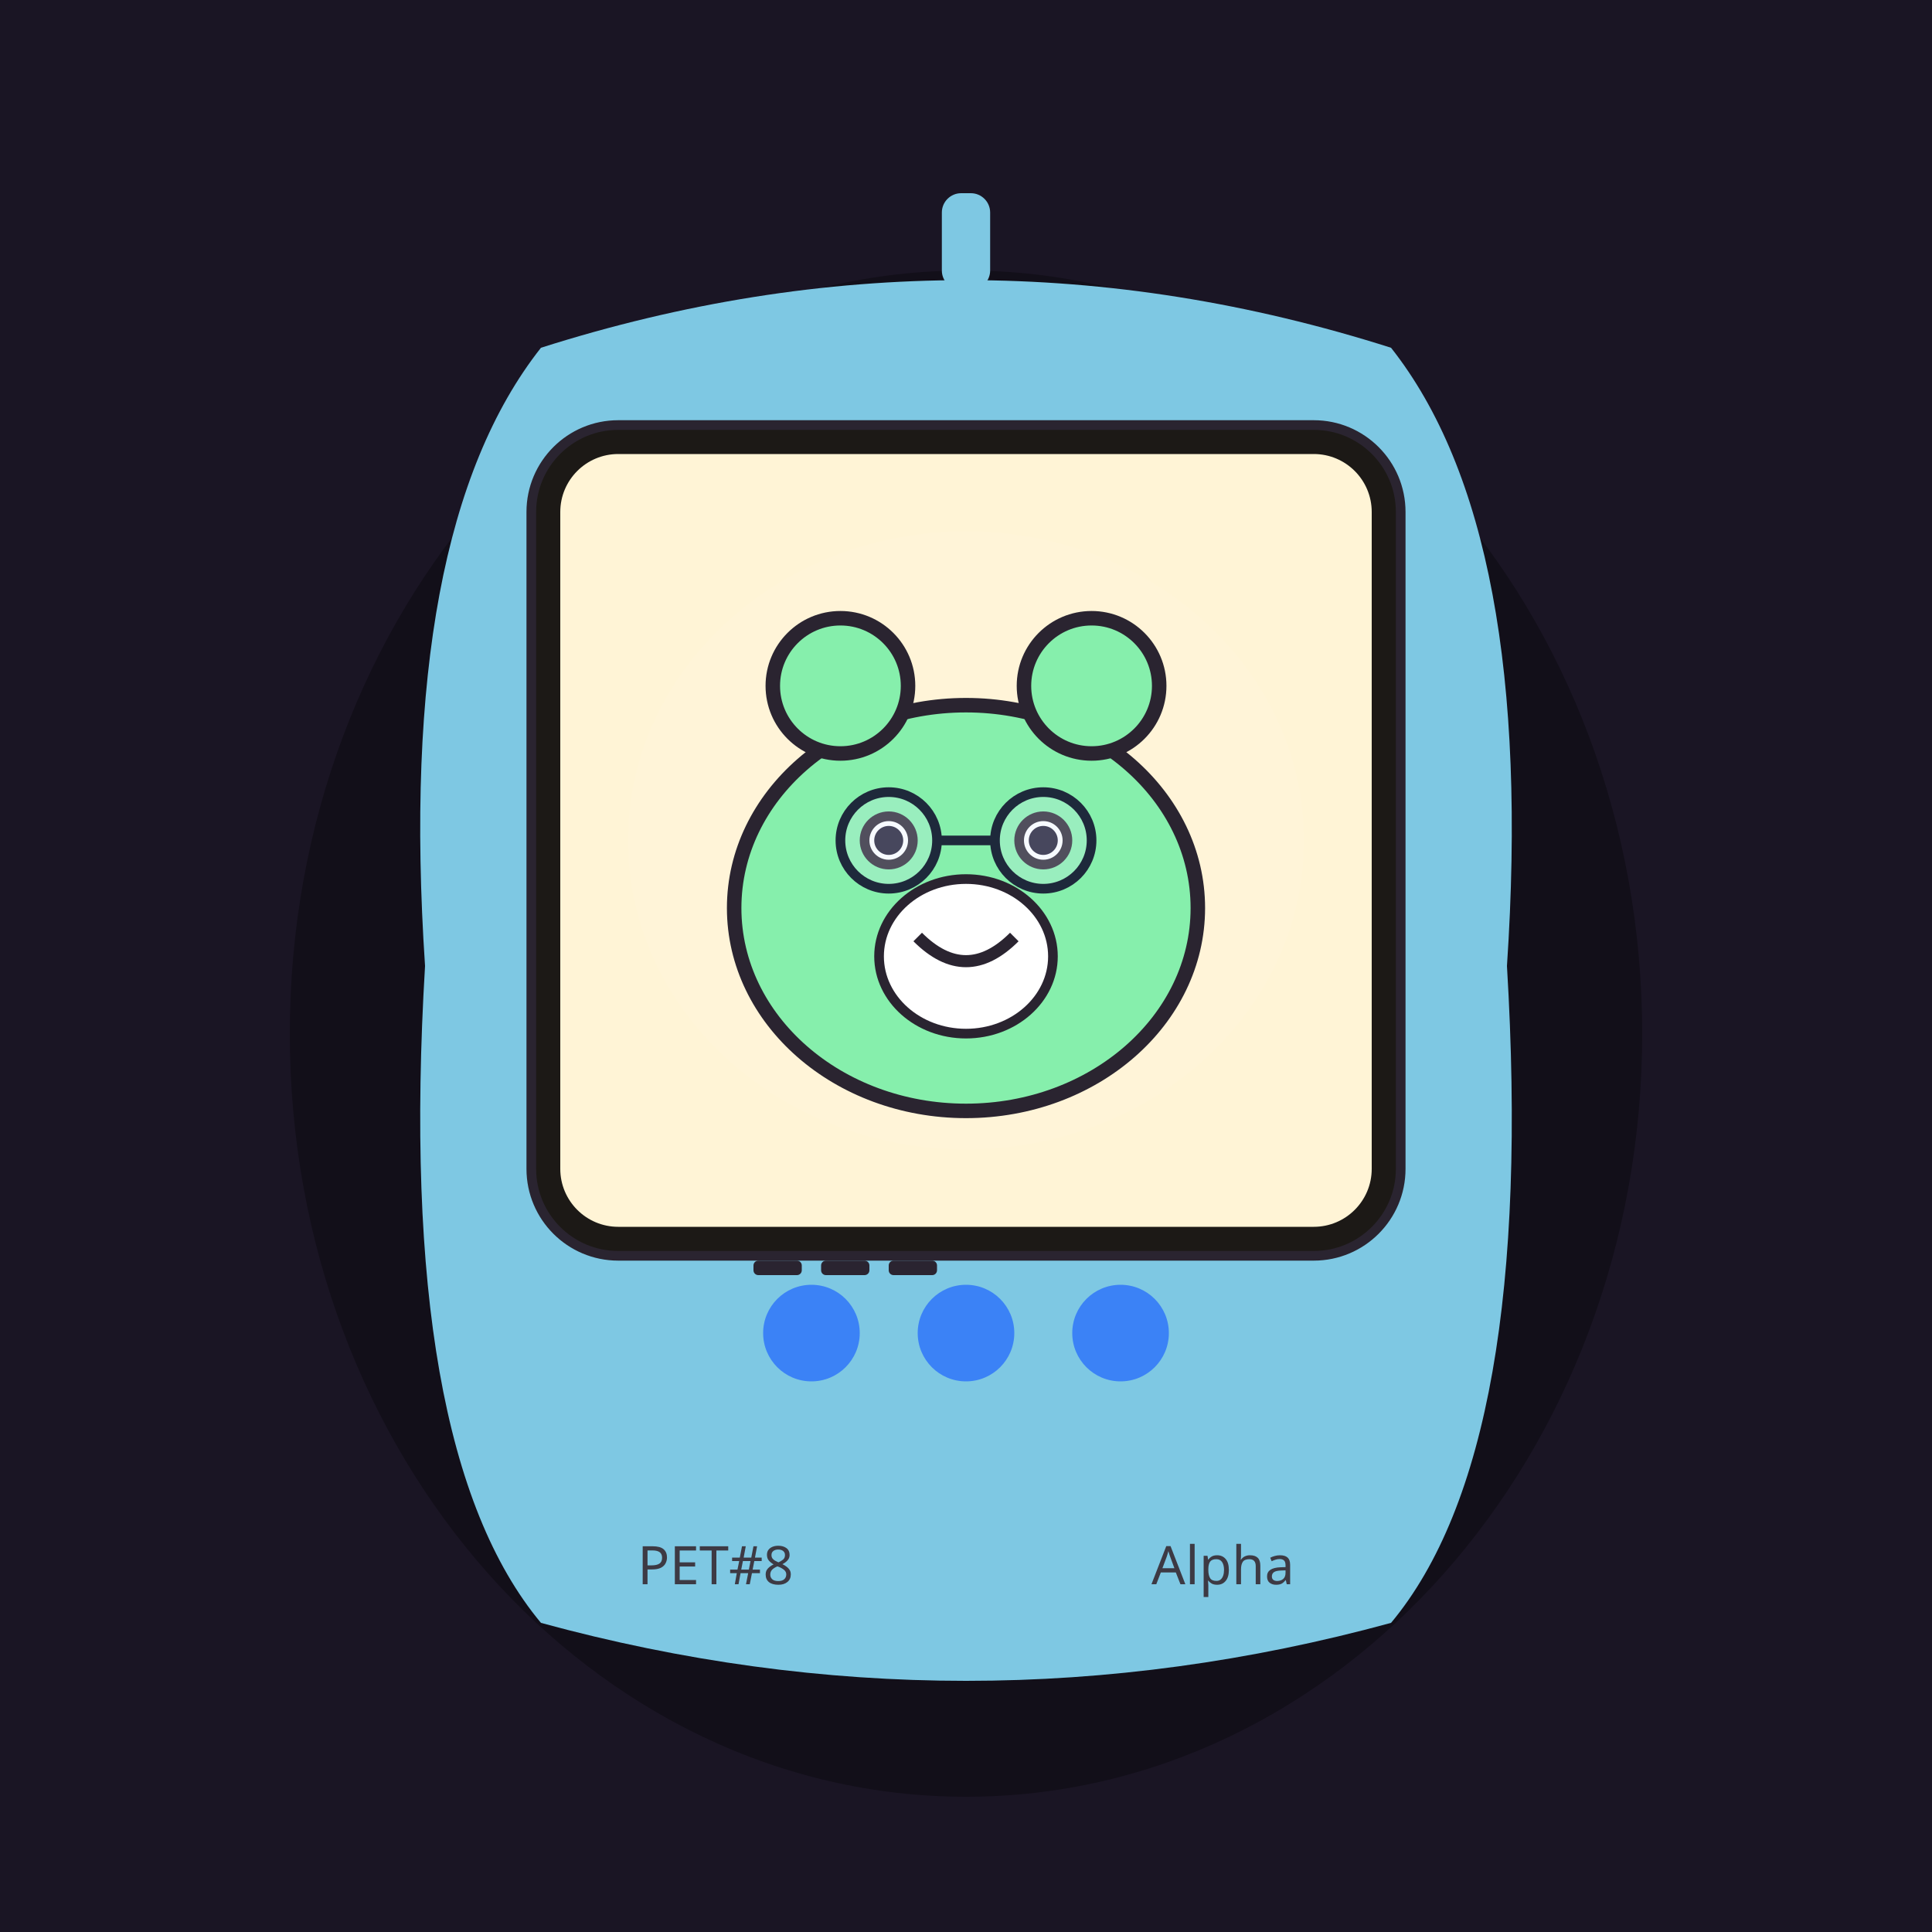
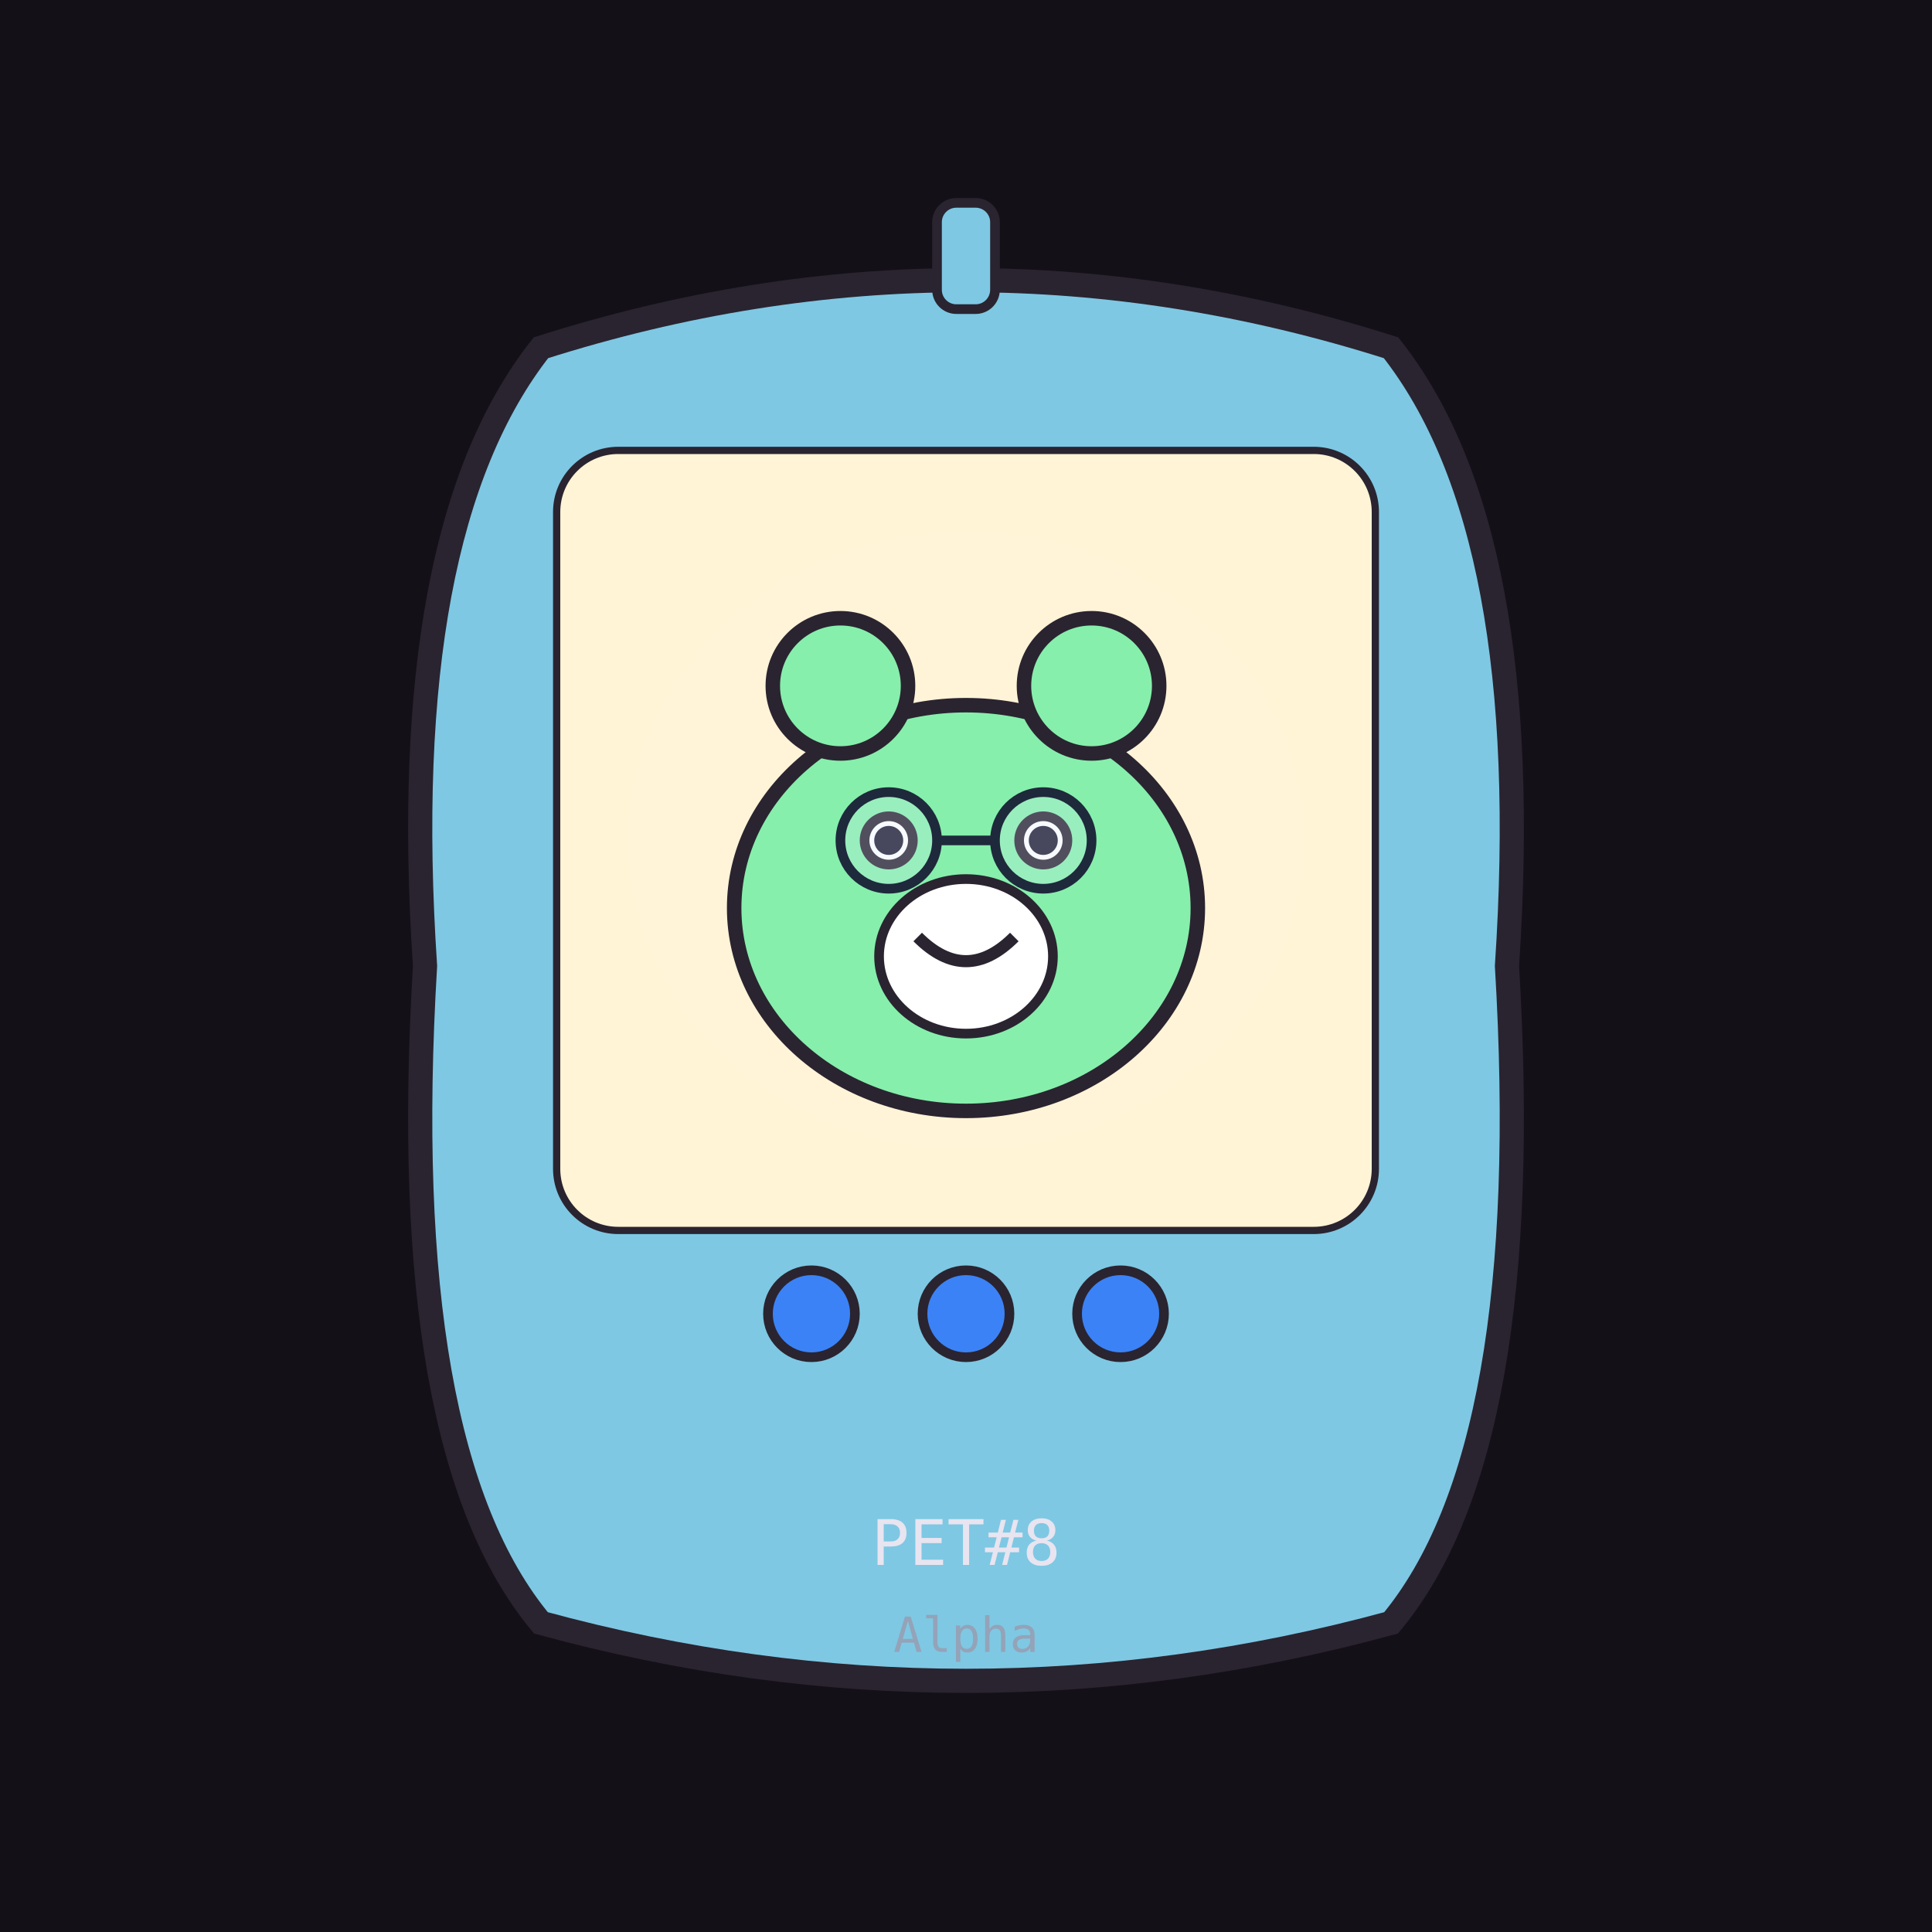
<svg xmlns="http://www.w3.org/2000/svg" viewBox="0 0 400 400">
  <defs>
    <clipPath id="scr">
      <rect x="116" y="94" width="168" height="160" rx="12" />
    </clipPath>
  </defs>
-   <rect width="400" height="400" fill="#1a1524" />
-   <ellipse cx="200" cy="214" rx="140" ry="158" fill="#000" fill-opacity=".3" />
-   <path fill="#7ec8e3" d="M112 72 Q200 44 288 72 Q318 110 312 200 Q318 300 288 336 Q200 360 112 336 Q82 300 88 200 Q82 110 112 72 Z" />
-   <rect x="195" y="40" width="10" height="20" rx="4" fill="#7ec8e3" />
-   <rect x="110" y="88" width="180" height="172" rx="18" fill="#1c1916" stroke="#2a2430" stroke-width="2" />
-   <rect data-spk="1" x="156" y="261" width="10" height="3" rx="1" fill="#2a2430" />
-   <rect data-spk="1" x="170" y="261" width="10" height="3" rx="1" fill="#2a2430" />
-   <rect data-spk="1" x="184" y="261" width="10" height="3" rx="1" fill="#2a2430" />
-   <circle cx="168" cy="276" r="10" fill="#3b82f6" />
-   <circle cx="200" cy="276" r="10" fill="#3b82f6" />
-   <circle cx="232" cy="276" r="10" fill="#3b82f6" />
-   <text data-foot="1" x="132" y="328" text-anchor="start" fill="#3d3a44" font-size="11" font-family="sans-serif">PET#8</text>
-   <text data-gen="1" x="268" y="328" text-anchor="end" fill="#3d3a44" font-size="11" font-family="sans-serif">Alpha</text>
+   <rect width="400" height="400" fill="#141018" />
+   <path fill="#7ec8e3" stroke="#2a2430" stroke-width="5" d="M112 72 Q200 44 288 72 Q318 110 312 200 Q318 300 288 336 Q200 360 112 336 Q82 300 88 200 Q82 110 112 72 Z" />
+   <rect x="194" y="42" width="12" height="22" rx="4" fill="#7ec8e3" stroke="#2a2430" stroke-width="2" />
+   <rect x="116" y="94" width="168" height="160" rx="12" fill="#0c0a10" stroke="#2a2430" stroke-width="3" />
+   <circle cx="168" cy="272" r="9" fill="#3b82f6" stroke="#2a2430" stroke-width="2" />
+   <circle cx="200" cy="272" r="9" fill="#3b82f6" stroke="#2a2430" stroke-width="2" />
+   <circle cx="232" cy="272" r="9" fill="#3b82f6" stroke="#2a2430" stroke-width="2" />
+   <text x="200" y="324" text-anchor="middle" fill="#e8e4f0" font-size="13" font-family="monospace">PET#8</text>
+   <text x="200" y="342" text-anchor="middle" fill="#94a3b8" font-size="10" font-family="monospace">Alpha</text>
  <g clip-path="url(#scr)">
    <g>
      <rect x="116" y="94" width="168" height="160" fill="#fff4d6" />
      <ellipse cx="200" cy="174" rx="70" ry="64" fill="#fff" fill-opacity=".04">
        <animate attributeName="fill-opacity" values=".04;.12;.04" dur="2.8s" repeatCount="indefinite" />
      </ellipse>
      <g>
        <ellipse cx="200" cy="188" rx="48" ry="42" fill="#86efac" stroke="#2a2430" stroke-width="3" stroke-linejoin="round" />
        <circle cx="174" cy="142" r="14" fill="#86efac" stroke="#2a2430" stroke-width="3" stroke-linejoin="round" />
        <circle cx="226" cy="142" r="14" fill="#86efac" stroke="#2a2430" stroke-width="3" stroke-linejoin="round" />
      </g>
      <ellipse data-belly="1" cx="200" cy="198" rx="18" ry="16" fill="#ffffff" stroke="#2a2430" stroke-width="2" />
      <g data-face="1" data-sp="8" data-cx="200" data-ey="174" data-gap="16">
        <g data-eyes="0" data-kind="0">
          <circle cx="184" cy="174" r="5" fill="#fff" stroke="#2a2430" stroke-width="2" />
          <circle cx="184" cy="174" r="3" fill="#1e1930">
            <animate attributeName="opacity" values="1;1;1;.2;1" dur="3.2s" repeatCount="indefinite" />
          </circle>
          <circle cx="216" cy="174" r="5" fill="#fff" stroke="#2a2430" stroke-width="2" />
          <circle cx="216" cy="174" r="3" fill="#1e1930">
            <animate attributeName="opacity" values="1;1;1;.2;1" dur="3.2s" repeatCount="indefinite" />
          </circle>
        </g>
        <path d="M190 194 Q200 204 210 194" fill="none" stroke="#2a2430" stroke-width="2.5" />
      </g>
      <g data-acc="4">
        <circle data-lens="1" cx="184" cy="174" r="10" fill="#dbeafe" fill-opacity=".22" stroke="#1e293b" stroke-width="2" />
        <circle data-lens="1" cx="216" cy="174" r="10" fill="#dbeafe" fill-opacity=".22" stroke="#1e293b" stroke-width="2" />
        <path data-bridge="1" d="M194 174 H206" stroke="#1e293b" stroke-width="2" />
      </g>
      <animateTransform attributeName="transform" type="translate" values="0 0;1 -1;-1 1;0 0" dur="9s" repeatCount="indefinite" />
    </g>
  </g>
</svg>
